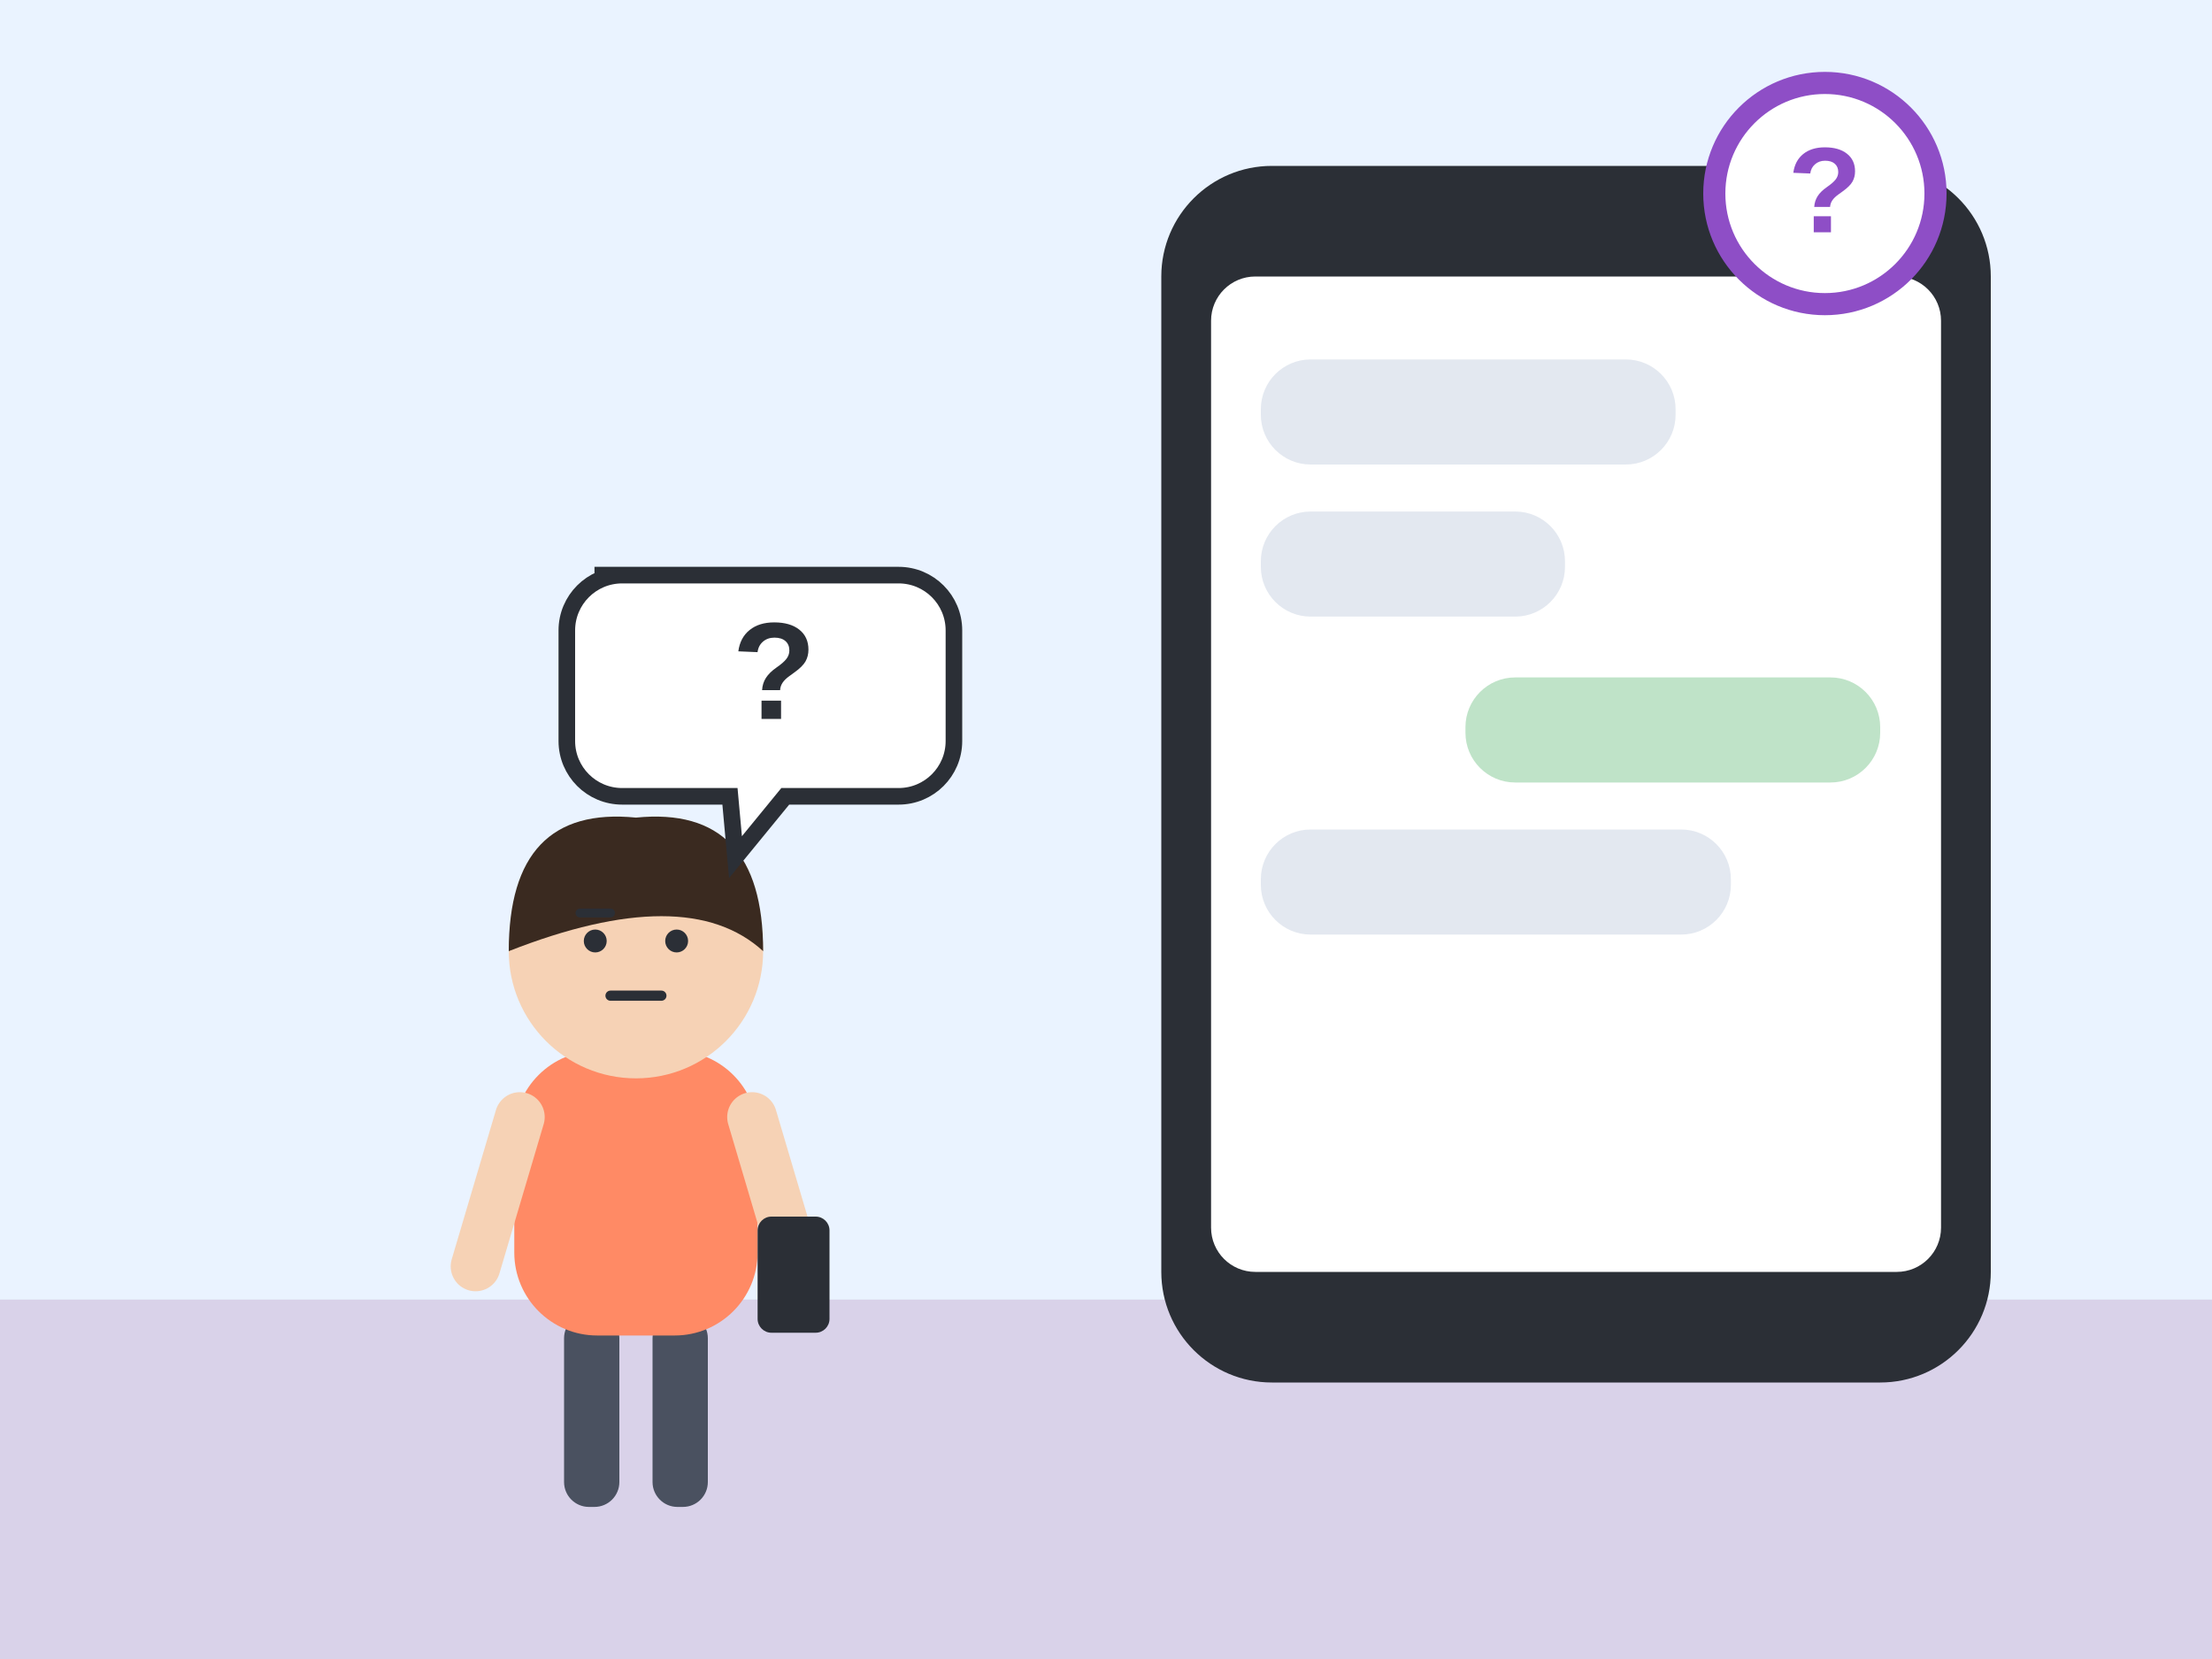
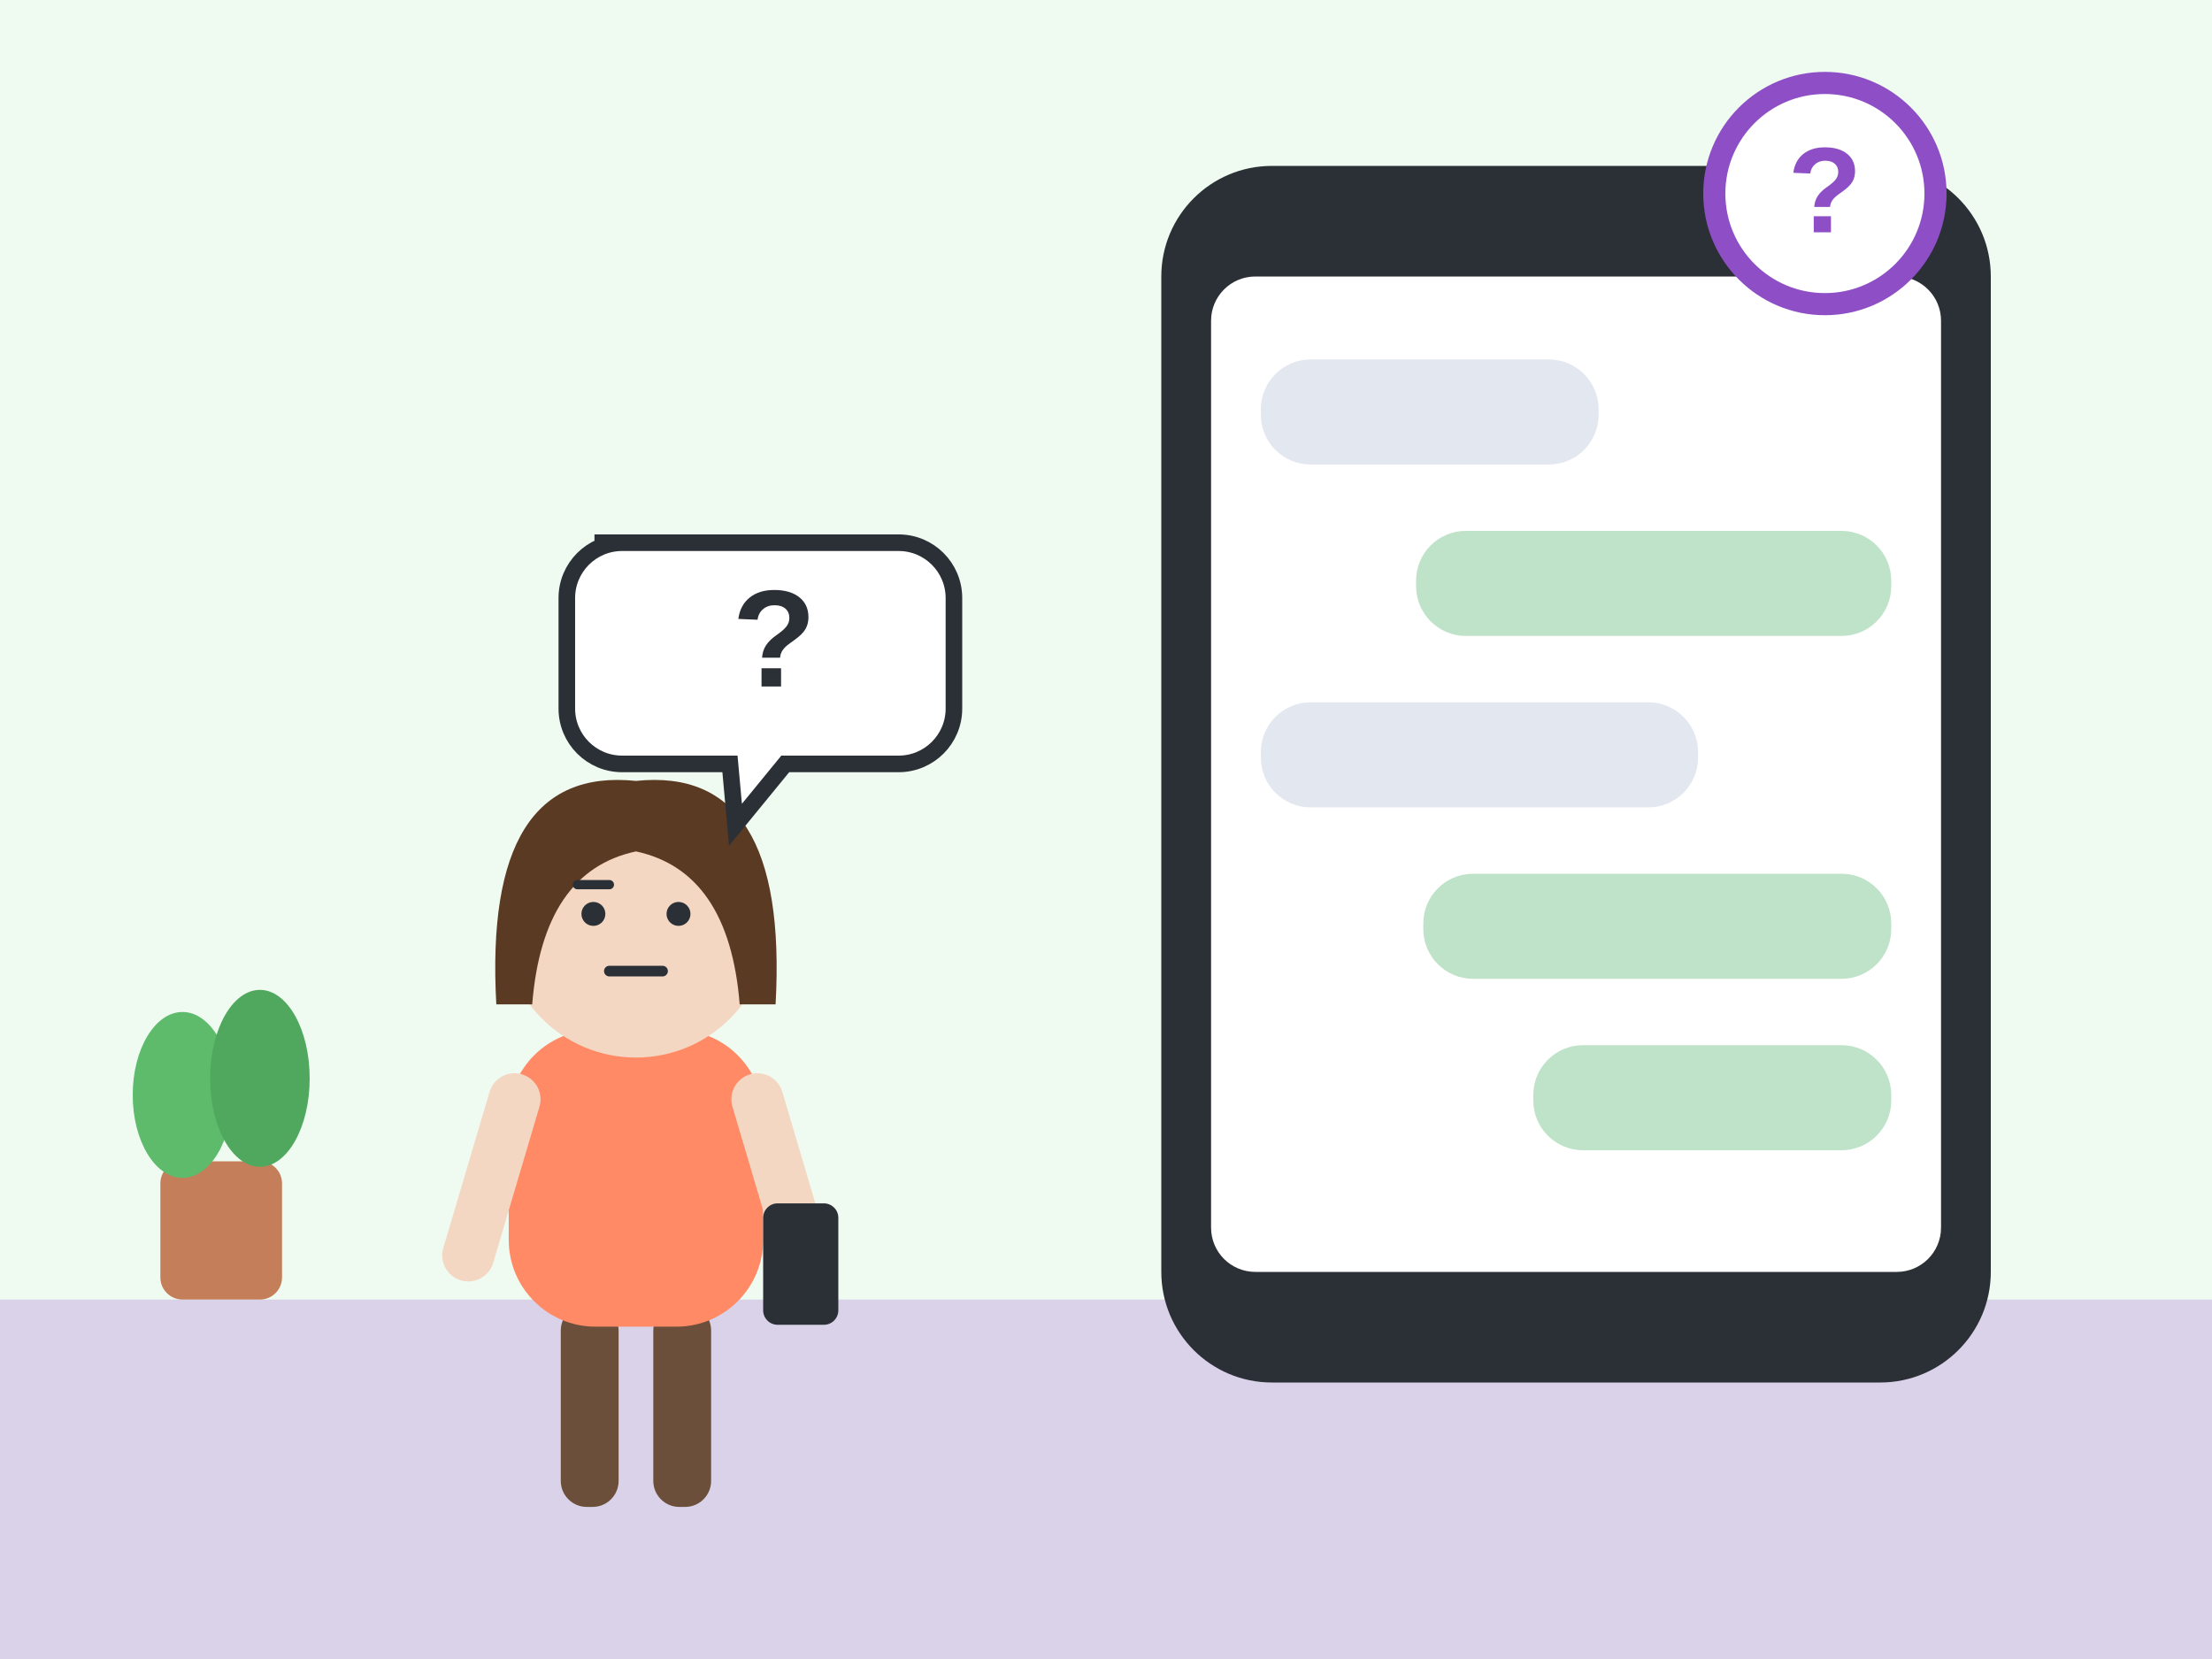
<svg xmlns="http://www.w3.org/2000/svg" viewBox="0 0 800 600">
-   <rect width="800" height="600" fill="#EAF3FF" />
+   <rect width="800" height="600" fill="#EFFAF1" />
  <rect x="0" y="470" width="800" height="130" fill="#D9D2E9" />
  <g transform="translate(420 60)">
    <rect x="0" y="0" width="300" height="440" rx="40" fill="#2B2F36" />
    <rect x="18" y="40" width="264" height="360" rx="16" fill="#fff" />
-     <rect x="36" y="70" width="150" height="38" rx="18" fill="#E3E8F0" />
-     <rect x="36" y="125" width="110" height="38" rx="18" fill="#E3E8F0" />
-     <rect x="110" y="185" width="150" height="38" rx="18" fill="#BFE3C8" />
-     <rect x="36" y="240" width="170" height="38" rx="18" fill="#E3E8F0" />
-     <circle cx="150" cy="340" r="0" />
+     <rect x="36" y="70" width="122.166" height="38" rx="18" fill="#E3E8F0" />
+     <rect x="92.145" y="132" width="171.855" height="38" rx="18" fill="#BFE3C8" />
+     <rect x="36" y="194" width="158.13" height="38" rx="18" fill="#E3E8F0" />
+     <rect x="94.755" y="256" width="169.245" height="38" rx="18" fill="#BFE3C8" />
+     <rect x="134.535" y="318" width="129.465" height="38" rx="18" fill="#BFE3C8" />
  </g>
  <circle cx="660" cy="70" r="40" fill="#fff" stroke="#8E4EC6" stroke-width="8" />
  <text x="660" y="84" text-anchor="middle" font-size="44" font-weight="900" font-family="Arial Black, Arial" fill="#8E4EC6">?</text>
-   <rect x="204" y="475" width="20" height="70" rx="9" fill="#4A5160" />
-   <rect x="236" y="475" width="20" height="70" rx="9" fill="#4A5160" />
-   <rect x="186" y="380" width="88" height="103" rx="30" fill="#FF8A65" />
-   <path d="M188,404 l-16,54" stroke="#F6D2B5" stroke-width="18" stroke-linecap="round" />
-   <path d="M272,404 l16,54" stroke="#F6D2B5" stroke-width="18" stroke-linecap="round" />
-   <rect x="274" y="440" width="26" height="42" rx="5" fill="#2B2F36" />
-   <circle cx="230" cy="344" r="46" fill="#F6D2B5" />
-   <path d="M184,344 Q184,291.1 230,295.7 Q276,291.1 276,344 Q248.4,318.7 184,344Z" fill="#3A2A20" />
-   <circle cx="215.28" cy="340.32" r="4.14" fill="#2B2F36" />
-   <circle cx="244.72" cy="340.32" r="4.14" fill="#2B2F36" />
-   <path d="M220.8,360.1 H239.2" stroke="#2B2F36" stroke-width="3.68" stroke-linecap="round" />
-   <path d="M209.76,330.2 h11.04" stroke="#2B2F36" stroke-width="3.22" stroke-linecap="round" />
+   <rect x="58" y="420" width="44" height="50" rx="8" fill="#C47E5A" />
+   <ellipse cx="66" cy="396" rx="18" ry="30" fill="#5DBB6B" />
+   <ellipse cx="94" cy="390" rx="18" ry="32" fill="#4FA85D" />
+   <rect x="202.814" y="471.807" width="20.912" height="73.193" rx="9.411" fill="#6B4F3A" />
+   <rect x="236.274" y="471.807" width="20.912" height="73.193" rx="9.411" fill="#6B4F3A" />
+   <rect x="183.993" y="372.474" width="92.014" height="107.333" rx="31.368" fill="#FF8A65" />
+   <path d="M186.084,397.569 l-16.73,56.463" stroke="#F3D7C2" stroke-width="18.821" stroke-linecap="round" />
+   <path d="M273.916,397.569 l16.73,56.463" stroke="#F3D7C2" stroke-width="18.821" stroke-linecap="round" />
+   <rect x="276.007" y="435.211" width="27.186" height="43.916" rx="5.228" fill="#2B2F36" />
+   <circle cx="230" cy="334.376" r="48.098" fill="#F3D7C2" />
+   <path d="M179.497,363.235 Q174.687,276.658 230,282.43 Q285.313,276.658 280.503,363.235 L267.517,363.235 Q263.669,315.137 230,307.922 Q196.331,315.137 192.483,363.235Z" fill="#5A3A22" />
+   <circle cx="214.609" cy="330.528" r="4.329" fill="#2B2F36" />
+   <circle cx="245.391" cy="330.528" r="4.329" fill="#2B2F36" />
+   <path d="M220.38,351.21 H239.62" stroke="#2B2F36" stroke-width="3.848" stroke-linecap="round" />
+   <path d="M208.837,319.946 h11.544" stroke="#2B2F36" stroke-width="3.367" stroke-linecap="round" />
  <g>
-     <path d="M215,208 h110 a20,20 0 0 1 20,20 v40 a20,20 0 0 1 -20,20 h-41 l-18,22 l-2,-22 h-39 a20,20 0 0 1 -20,-20 v-40 a20,20 0 0 1 20,-20z" fill="#fff" stroke="#2B2F36" stroke-width="6" />
-     <text x="280" y="260" text-anchor="middle" font-size="50" font-weight="900" font-family="Arial Black, Arial, sans-serif" fill="#2B2F36">?</text>
+     <path d="M215,196.278 h110 a20,20 0 0 1 20,20 v40 a20,20 0 0 1 -20,20 h-41 l-18,22 l-2,-22 h-39 a20,20 0 0 1 -20,-20 v-40 a20,20 0 0 1 20,-20z" fill="#fff" stroke="#2B2F36" stroke-width="6" />
+     <text x="280" y="248.278" text-anchor="middle" font-size="50" font-weight="900" font-family="Arial Black, Arial, sans-serif" fill="#2B2F36">?</text>
  </g>
</svg>
